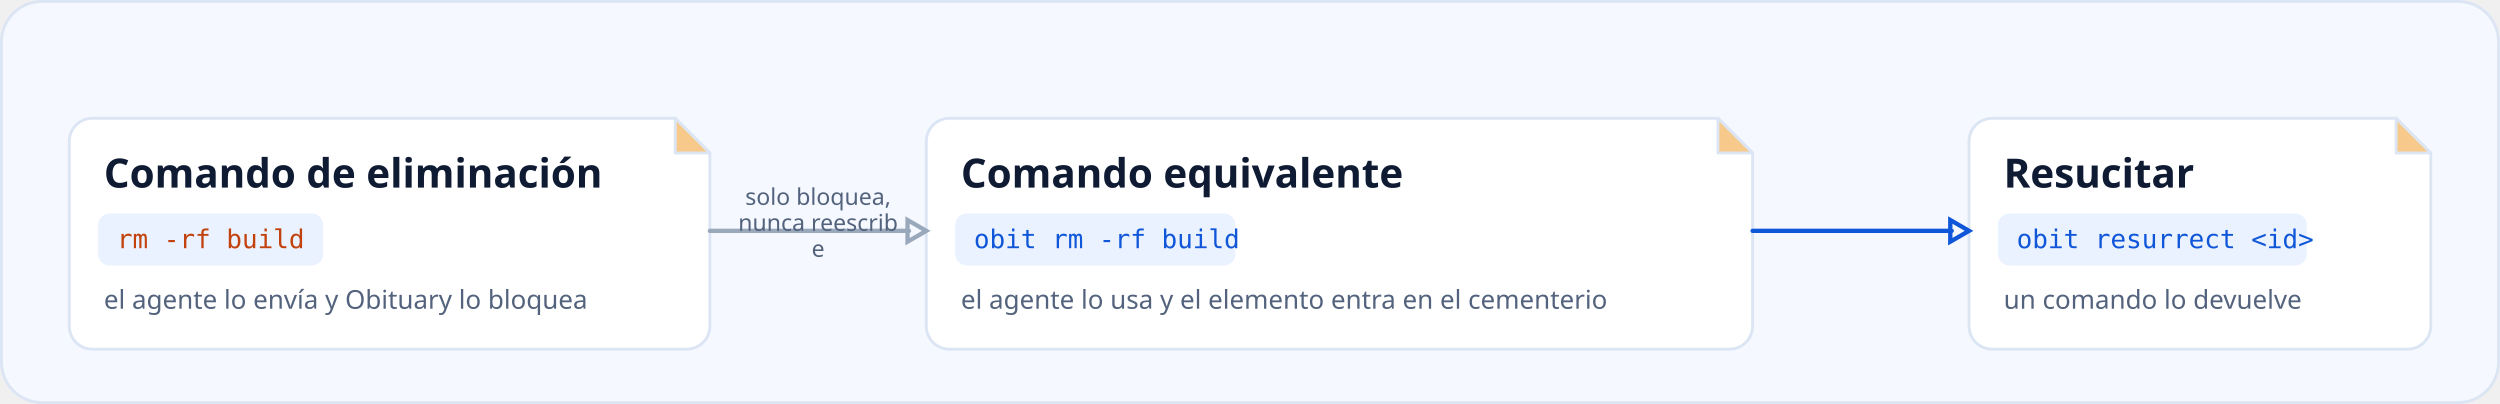
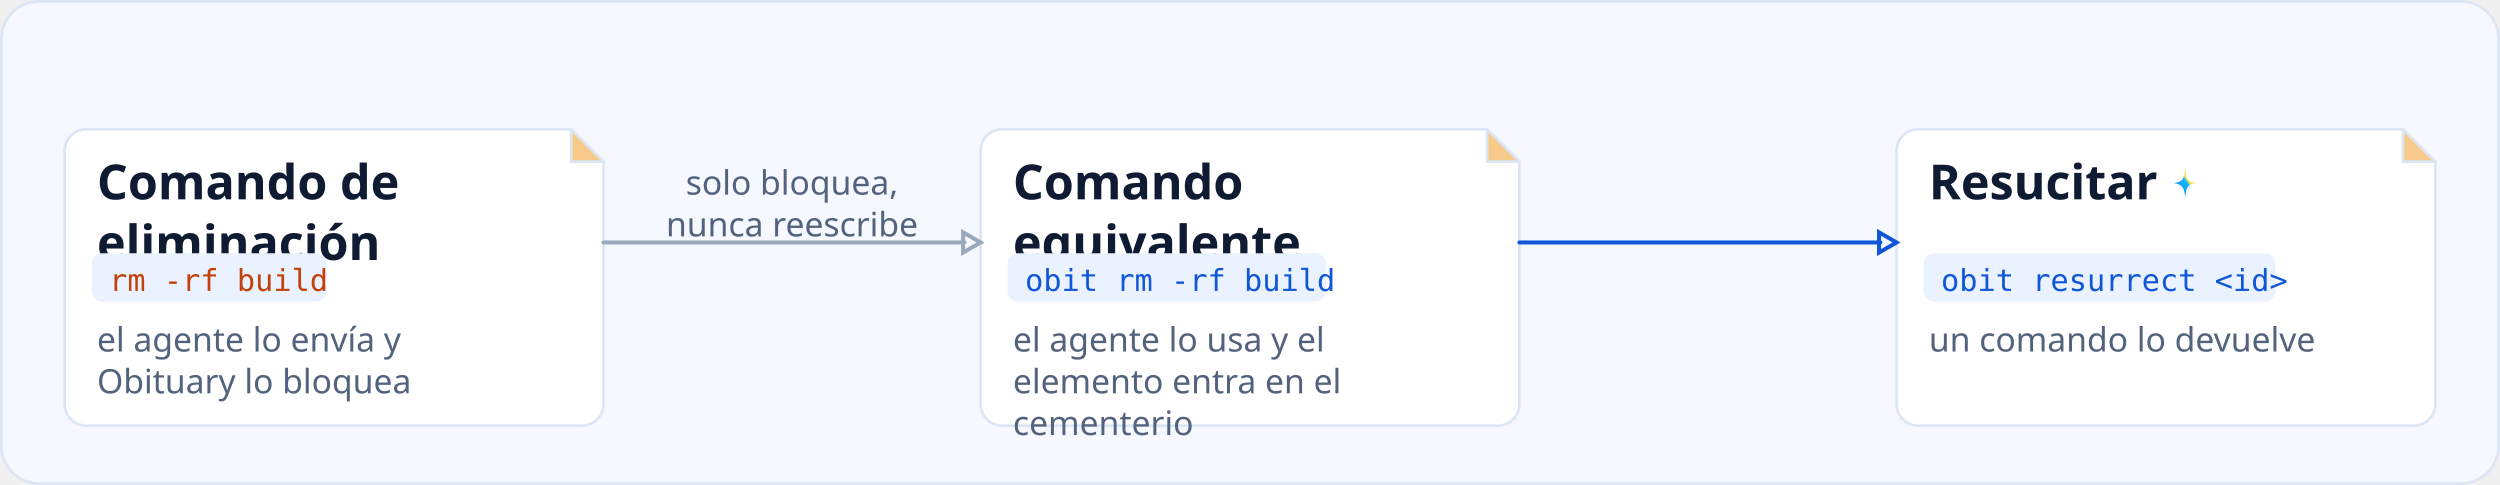
- <svg xmlns="http://www.w3.org/2000/svg" width="1732.7" height="280" viewBox="0 0 1732.7 280" role="img" aria-labelledby="title desc">
-   <rect x="1" y="1" width="1730.7" height="278" rx="28" fill="#F5F8FE" stroke="#DCE5F4" stroke-width="2" />
+ <svg xmlns="http://www.w3.org/2000/svg" width="1856" height="360" viewBox="0 0 1856 360" role="img" aria-labelledby="title desc">
+   <defs>
+     <linearGradient id="spark" x1="0" y1="1" x2="1" y2="0">
+       <stop stop-color="#0876FF" />
+       <stop offset=".55" stop-color="#16B8FA" />
+       <stop offset=".62" stop-color="#FFE052" />
+       <stop offset="1" stop-color="#FFB329" />
+     </linearGradient>
+   </defs>
+   <rect x="1" y="1" width="1854" height="358" rx="28" fill="#F5F8FE" stroke="#DCE5F4" stroke-width="2" />
  <g font-family="-apple-system, BlinkMacSystemFont, 'Segoe UI', 'Noto Sans', 'Noto Sans CJK SC', 'Noto Sans CJK TC', 'Noto Sans JP', 'Noto Sans KR', 'Noto Sans Cyrillic', 'Microsoft YaHei', 'PingFang SC', 'Hiragino Sans', 'Malgun Gothic', sans-serif">
-     <path d="M64 82H468.0L492.0 106V226A16 16 0 0 1 476.0 242H64A16 16 0 0 1 48 226V98A16 16 0 0 1 64 82Z" fill="#FFFFFF" stroke="#DCE5F4" stroke-width="2" />
-     <path d="M468.0 82V106H492.0Z" fill="#F7C98B" stroke="#DCE5F4" stroke-width="2" stroke-linejoin="round" />
-     <text x="72" y="130" font-family="-apple-system, BlinkMacSystemFont, 'Segoe UI', 'Noto Sans', 'Noto Sans CJK SC', 'Noto Sans CJK TC', 'Noto Sans JP', 'Noto Sans KR', 'Noto Sans Cyrillic', 'Microsoft YaHei', 'PingFang SC', 'Hiragino Sans', 'Malgun Gothic', sans-serif" font-size="28" fill="#0F1B33" font-weight="700" id="guard_title">Comando de eliminación</text>
-     <rect x="68" y="148" width="156" height="36" rx="8" fill="#EAF2FF" />
-     <text x="81" y="172" font-family="ui-monospace, 'Cascadia Code', 'SF Mono', Consolas, monospace" font-size="18" fill="#C2410C">rm -rf build</text>
-     <text x="72" y="214" font-family="-apple-system, BlinkMacSystemFont, 'Segoe UI', 'Noto Sans', 'Noto Sans CJK SC', 'Noto Sans CJK TC', 'Noto Sans JP', 'Noto Sans KR', 'Noto Sans Cyrillic', 'Microsoft YaHei', 'PingFang SC', 'Hiragino Sans', 'Malgun Gothic', sans-serif" font-size="18" fill="#53637D" id="guard_first">el agente lo envía y Obituary lo bloquea</text>
-     <path d="M658.0 82H1190.7L1214.7 106V226A16 16 0 0 1 1198.7 242H658.0A16 16 0 0 1 642.0 226V98A16 16 0 0 1 658.0 82Z" fill="#FFFFFF" stroke="#DCE5F4" stroke-width="2" />
-     <path d="M1190.7 82V106H1214.7Z" fill="#F7C98B" stroke="#DCE5F4" stroke-width="2" stroke-linejoin="round" />
-     <text x="666.0" y="130" font-family="-apple-system, BlinkMacSystemFont, 'Segoe UI', 'Noto Sans', 'Noto Sans CJK SC', 'Noto Sans CJK TC', 'Noto Sans JP', 'Noto Sans KR', 'Noto Sans Cyrillic', 'Microsoft YaHei', 'PingFang SC', 'Hiragino Sans', 'Malgun Gothic', sans-serif" font-size="28" fill="#0F1B33" font-weight="700" id="guard_equiv">Comando equivalente</text>
-     <rect x="662.0" y="148" width="194.3" height="36" rx="8" fill="#EAF2FF" />
-     <text x="675.0" y="172" font-family="ui-monospace, 'Cascadia Code', 'SF Mono', Consolas, monospace" font-size="18" fill="#0F56D9">obit rm -rf build</text>
-     <text x="666.0" y="214" font-family="-apple-system, BlinkMacSystemFont, 'Segoe UI', 'Noto Sans', 'Noto Sans CJK SC', 'Noto Sans CJK TC', 'Noto Sans JP', 'Noto Sans KR', 'Noto Sans Cyrillic', 'Microsoft YaHei', 'PingFang SC', 'Hiragino Sans', 'Malgun Gothic', sans-serif" font-size="18" fill="#53637D" id="guard_second">el agente lo usa y el elemento entra en el cementerio</text>
-     <path d="M1380.7 82H1660.7L1684.7 106V226A16 16 0 0 1 1668.7 242H1380.7A16 16 0 0 1 1364.7 226V98A16 16 0 0 1 1380.7 82Z" fill="#FFFFFF" stroke="#DCE5F4" stroke-width="2" />
-     <path d="M1660.7 82V106H1684.7Z" fill="#F7C98B" stroke="#DCE5F4" stroke-width="2" stroke-linejoin="round" />
-     <text x="1388.7" y="130" font-family="-apple-system, BlinkMacSystemFont, 'Segoe UI', 'Noto Sans', 'Noto Sans CJK SC', 'Noto Sans CJK TC', 'Noto Sans JP', 'Noto Sans KR', 'Noto Sans Cyrillic', 'Microsoft YaHei', 'PingFang SC', 'Hiragino Sans', 'Malgun Gothic', sans-serif" font-size="28" fill="#0F1B33" font-weight="700" id="guard_res">Resucitar</text>
-     <path id="guard-star" d="M17.6 9.4c.3 5.3 1.2 6.5 5.2 7-4 .6-4.9 2-5.2 7.1-.6-5.1-1.3-6.4-5.5-7.1 4.2-.6 4.9-1.8 5.5-7Z" fill="url(#spark)" transform="translate(1539.3 119) scale(1.55) translate(-17.5 -16.45)" />
-     <rect x="1384.7" y="148" width="214.1" height="36" rx="8" fill="#EAF2FF" />
-     <text x="1397.7" y="172" font-family="ui-monospace, 'Cascadia Code', 'SF Mono', Consolas, monospace" font-size="18" fill="#0F56D9">obit resurrect &lt;id&gt;</text>
-     <text x="1388.7" y="214" font-family="-apple-system, BlinkMacSystemFont, 'Segoe UI', 'Noto Sans', 'Noto Sans CJK SC', 'Noto Sans CJK TC', 'Noto Sans JP', 'Noto Sans KR', 'Noto Sans Cyrillic', 'Microsoft YaHei', 'PingFang SC', 'Hiragino Sans', 'Malgun Gothic', sans-serif" font-size="18" fill="#53637D" id="guard_res_note">un comando lo devuelve</text>
-     <path d="M492.0 160H630.0M642.0 160l-13 -7.5v15Z" stroke="#9AA8BC" stroke-width="3" stroke-linecap="round" fill="none" />
-     <text x="567.0" y="142" font-family="-apple-system, BlinkMacSystemFont, 'Segoe UI', 'Noto Sans', 'Noto Sans CJK SC', 'Noto Sans CJK TC', 'Noto Sans JP', 'Noto Sans KR', 'Noto Sans Cyrillic', 'Microsoft YaHei', 'PingFang SC', 'Hiragino Sans', 'Malgun Gothic', sans-serif" font-size="16" fill="#53637D" text-anchor="middle">solo bloquea,</text>
-     <text x="567.0" y="160" font-family="-apple-system, BlinkMacSystemFont, 'Segoe UI', 'Noto Sans', 'Noto Sans CJK SC', 'Noto Sans CJK TC', 'Noto Sans JP', 'Noto Sans KR', 'Noto Sans Cyrillic', 'Microsoft YaHei', 'PingFang SC', 'Hiragino Sans', 'Malgun Gothic', sans-serif" font-size="16" fill="#53637D" text-anchor="middle">nunca reescrib</text>
-     <text x="567.0" y="178" font-family="-apple-system, BlinkMacSystemFont, 'Segoe UI', 'Noto Sans', 'Noto Sans CJK SC', 'Noto Sans CJK TC', 'Noto Sans JP', 'Noto Sans KR', 'Noto Sans Cyrillic', 'Microsoft YaHei', 'PingFang SC', 'Hiragino Sans', 'Malgun Gothic', sans-serif" font-size="16" fill="#53637D" text-anchor="middle">e</text>
-     <path d="M1214.7 160H1352.7M1364.7 160l-13 -7.5v15Z" stroke="#0F56D9" stroke-width="3" stroke-linecap="round" fill="none" />
+     <path d="M64 96H424L448 120V300A16 16 0 0 1 432 316H64A16 16 0 0 1 48 300V112A16 16 0 0 1 64 96Z" fill="#FFFFFF" stroke="#DCE5F4" stroke-width="2" />
+     <path d="M424 96V120H448Z" fill="#F7C98B" stroke="#DCE5F4" stroke-width="2" stroke-linejoin="round" />
+     <text x="72" y="148" font-family="-apple-system, BlinkMacSystemFont, 'Segoe UI', 'Noto Sans', 'Noto Sans CJK SC', 'Noto Sans CJK TC', 'Noto Sans JP', 'Noto Sans KR', 'Noto Sans Cyrillic', 'Microsoft YaHei', 'PingFang SC', 'Hiragino Sans', 'Malgun Gothic', sans-serif" font-size="36.0" fill="#0F1B33" font-weight="700" id="guard_title">Comando de</text>
+     <text x="72" y="193" font-family="-apple-system, BlinkMacSystemFont, 'Segoe UI', 'Noto Sans', 'Noto Sans CJK SC', 'Noto Sans CJK TC', 'Noto Sans JP', 'Noto Sans KR', 'Noto Sans Cyrillic', 'Microsoft YaHei', 'PingFang SC', 'Hiragino Sans', 'Malgun Gothic', sans-serif" font-size="36.0" fill="#0F1B33" font-weight="700" id="guard_title">eliminación</text>
+     <rect x="68" y="188" width="174.5" height="36" rx="8" fill="#EAF2FF" />
+     <text x="81" y="216" font-family="ui-monospace, 'Cascadia Code', 'SF Mono', Consolas, monospace" font-size="22.5" fill="#C2410C">rm -rf build</text>
+     <text x="72" y="261" font-family="-apple-system, BlinkMacSystemFont, 'Segoe UI', 'Noto Sans', 'Noto Sans CJK SC', 'Noto Sans CJK TC', 'Noto Sans JP', 'Noto Sans KR', 'Noto Sans Cyrillic', 'Microsoft YaHei', 'PingFang SC', 'Hiragino Sans', 'Malgun Gothic', sans-serif" font-size="25.0" fill="#53637D" id="guard_first">el agente lo envía y</text>
+     <text x="72" y="292" font-family="-apple-system, BlinkMacSystemFont, 'Segoe UI', 'Noto Sans', 'Noto Sans CJK SC', 'Noto Sans CJK TC', 'Noto Sans JP', 'Noto Sans KR', 'Noto Sans Cyrillic', 'Microsoft YaHei', 'PingFang SC', 'Hiragino Sans', 'Malgun Gothic', sans-serif" font-size="25.0" fill="#53637D" id="guard_first">Obituary lo bloquea</text>
+     <path d="M744 96H1104L1128 120V300A16 16 0 0 1 1112 316H744A16 16 0 0 1 728 300V112A16 16 0 0 1 744 96Z" fill="#FFFFFF" stroke="#DCE5F4" stroke-width="2" />
+     <path d="M1104 96V120H1128Z" fill="#F7C98B" stroke="#DCE5F4" stroke-width="2" stroke-linejoin="round" />
+     <text x="752" y="148" font-family="-apple-system, BlinkMacSystemFont, 'Segoe UI', 'Noto Sans', 'Noto Sans CJK SC', 'Noto Sans CJK TC', 'Noto Sans JP', 'Noto Sans KR', 'Noto Sans Cyrillic', 'Microsoft YaHei', 'PingFang SC', 'Hiragino Sans', 'Malgun Gothic', sans-serif" font-size="36.0" fill="#0F1B33" font-weight="700" id="guard_equiv">Comando</text>
+     <text x="752" y="193" font-family="-apple-system, BlinkMacSystemFont, 'Segoe UI', 'Noto Sans', 'Noto Sans CJK SC', 'Noto Sans CJK TC', 'Noto Sans JP', 'Noto Sans KR', 'Noto Sans Cyrillic', 'Microsoft YaHei', 'PingFang SC', 'Hiragino Sans', 'Malgun Gothic', sans-serif" font-size="36.0" fill="#0F1B33" font-weight="700" id="guard_equiv">equivalente</text>
+     <rect x="748" y="188" width="236.375" height="36" rx="8" fill="#EAF2FF" />
+     <text x="761" y="216" font-family="ui-monospace, 'Cascadia Code', 'SF Mono', Consolas, monospace" font-size="22.5" fill="#0F56D9">obit rm -rf build</text>
+     <text x="752" y="261" font-family="-apple-system, BlinkMacSystemFont, 'Segoe UI', 'Noto Sans', 'Noto Sans CJK SC', 'Noto Sans CJK TC', 'Noto Sans JP', 'Noto Sans KR', 'Noto Sans Cyrillic', 'Microsoft YaHei', 'PingFang SC', 'Hiragino Sans', 'Malgun Gothic', sans-serif" font-size="25.0" fill="#53637D" id="guard_second">el agente lo usa y el</text>
+     <text x="752" y="292" font-family="-apple-system, BlinkMacSystemFont, 'Segoe UI', 'Noto Sans', 'Noto Sans CJK SC', 'Noto Sans CJK TC', 'Noto Sans JP', 'Noto Sans KR', 'Noto Sans Cyrillic', 'Microsoft YaHei', 'PingFang SC', 'Hiragino Sans', 'Malgun Gothic', sans-serif" font-size="25.0" fill="#53637D" id="guard_second">elemento entra en el</text>
+     <text x="752" y="323" font-family="-apple-system, BlinkMacSystemFont, 'Segoe UI', 'Noto Sans', 'Noto Sans CJK SC', 'Noto Sans CJK TC', 'Noto Sans JP', 'Noto Sans KR', 'Noto Sans Cyrillic', 'Microsoft YaHei', 'PingFang SC', 'Hiragino Sans', 'Malgun Gothic', sans-serif" font-size="25.0" fill="#53637D" id="guard_second">cementerio</text>
+     <path d="M1424 96H1784L1808 120V300A16 16 0 0 1 1792 316H1424A16 16 0 0 1 1408 300V112A16 16 0 0 1 1424 96Z" fill="#FFFFFF" stroke="#DCE5F4" stroke-width="2" />
+     <path d="M1784 96V120H1808Z" fill="#F7C98B" stroke="#DCE5F4" stroke-width="2" stroke-linejoin="round" />
+     <text x="1432" y="148" font-family="-apple-system, BlinkMacSystemFont, 'Segoe UI', 'Noto Sans', 'Noto Sans CJK SC', 'Noto Sans CJK TC', 'Noto Sans JP', 'Noto Sans KR', 'Noto Sans Cyrillic', 'Microsoft YaHei', 'PingFang SC', 'Hiragino Sans', 'Malgun Gothic', sans-serif" font-size="36.0" fill="#0F1B33" font-weight="700" id="guard_res">Resucitar</text>
+     <path id="guard-star" d="M17.6 9.4c.3 5.3 1.2 6.5 5.2 7-4 .6-4.9 2-5.2 7.1-.6-5.1-1.3-6.4-5.5-7.1 4.2-.6 4.9-1.8 5.5-7Z" fill="url(#spark)" transform="translate(1622.2 136) scale(1.55) translate(-17.5 -16.45)" />
+     <rect x="1428" y="188" width="261.125" height="36" rx="8" fill="#EAF2FF" />
+     <text x="1441" y="216" font-family="ui-monospace, 'Cascadia Code', 'SF Mono', Consolas, monospace" font-size="22.5" fill="#0F56D9">obit resurrect &lt;id&gt;</text>
+     <text x="1432" y="261" font-family="-apple-system, BlinkMacSystemFont, 'Segoe UI', 'Noto Sans', 'Noto Sans CJK SC', 'Noto Sans CJK TC', 'Noto Sans JP', 'Noto Sans KR', 'Noto Sans Cyrillic', 'Microsoft YaHei', 'PingFang SC', 'Hiragino Sans', 'Malgun Gothic', sans-serif" font-size="25.0" fill="#53637D" id="guard_res_note">un comando lo devuelve</text>
+     <path d="M448 180H716M728 180l-13 -7.5v15Z" stroke="#9AA8BC" stroke-width="3" stroke-linecap="round" fill="none" />
+     <text x="588.0" y="144.5" font-family="-apple-system, BlinkMacSystemFont, 'Segoe UI', 'Noto Sans', 'Noto Sans CJK SC', 'Noto Sans CJK TC', 'Noto Sans JP', 'Noto Sans KR', 'Noto Sans Cyrillic', 'Microsoft YaHei', 'PingFang SC', 'Hiragino Sans', 'Malgun Gothic', sans-serif" font-size="25.0" fill="#53637D" text-anchor="middle">solo bloquea,</text>
+     <text x="588.0" y="175.5" font-family="-apple-system, BlinkMacSystemFont, 'Segoe UI', 'Noto Sans', 'Noto Sans CJK SC', 'Noto Sans CJK TC', 'Noto Sans JP', 'Noto Sans KR', 'Noto Sans Cyrillic', 'Microsoft YaHei', 'PingFang SC', 'Hiragino Sans', 'Malgun Gothic', sans-serif" font-size="25.0" fill="#53637D" text-anchor="middle">nunca reescribe</text>
+     <path d="M1128 180H1396M1408 180l-13 -7.5v15Z" stroke="#0F56D9" stroke-width="3" stroke-linecap="round" fill="none" />
  </g>
</svg>
